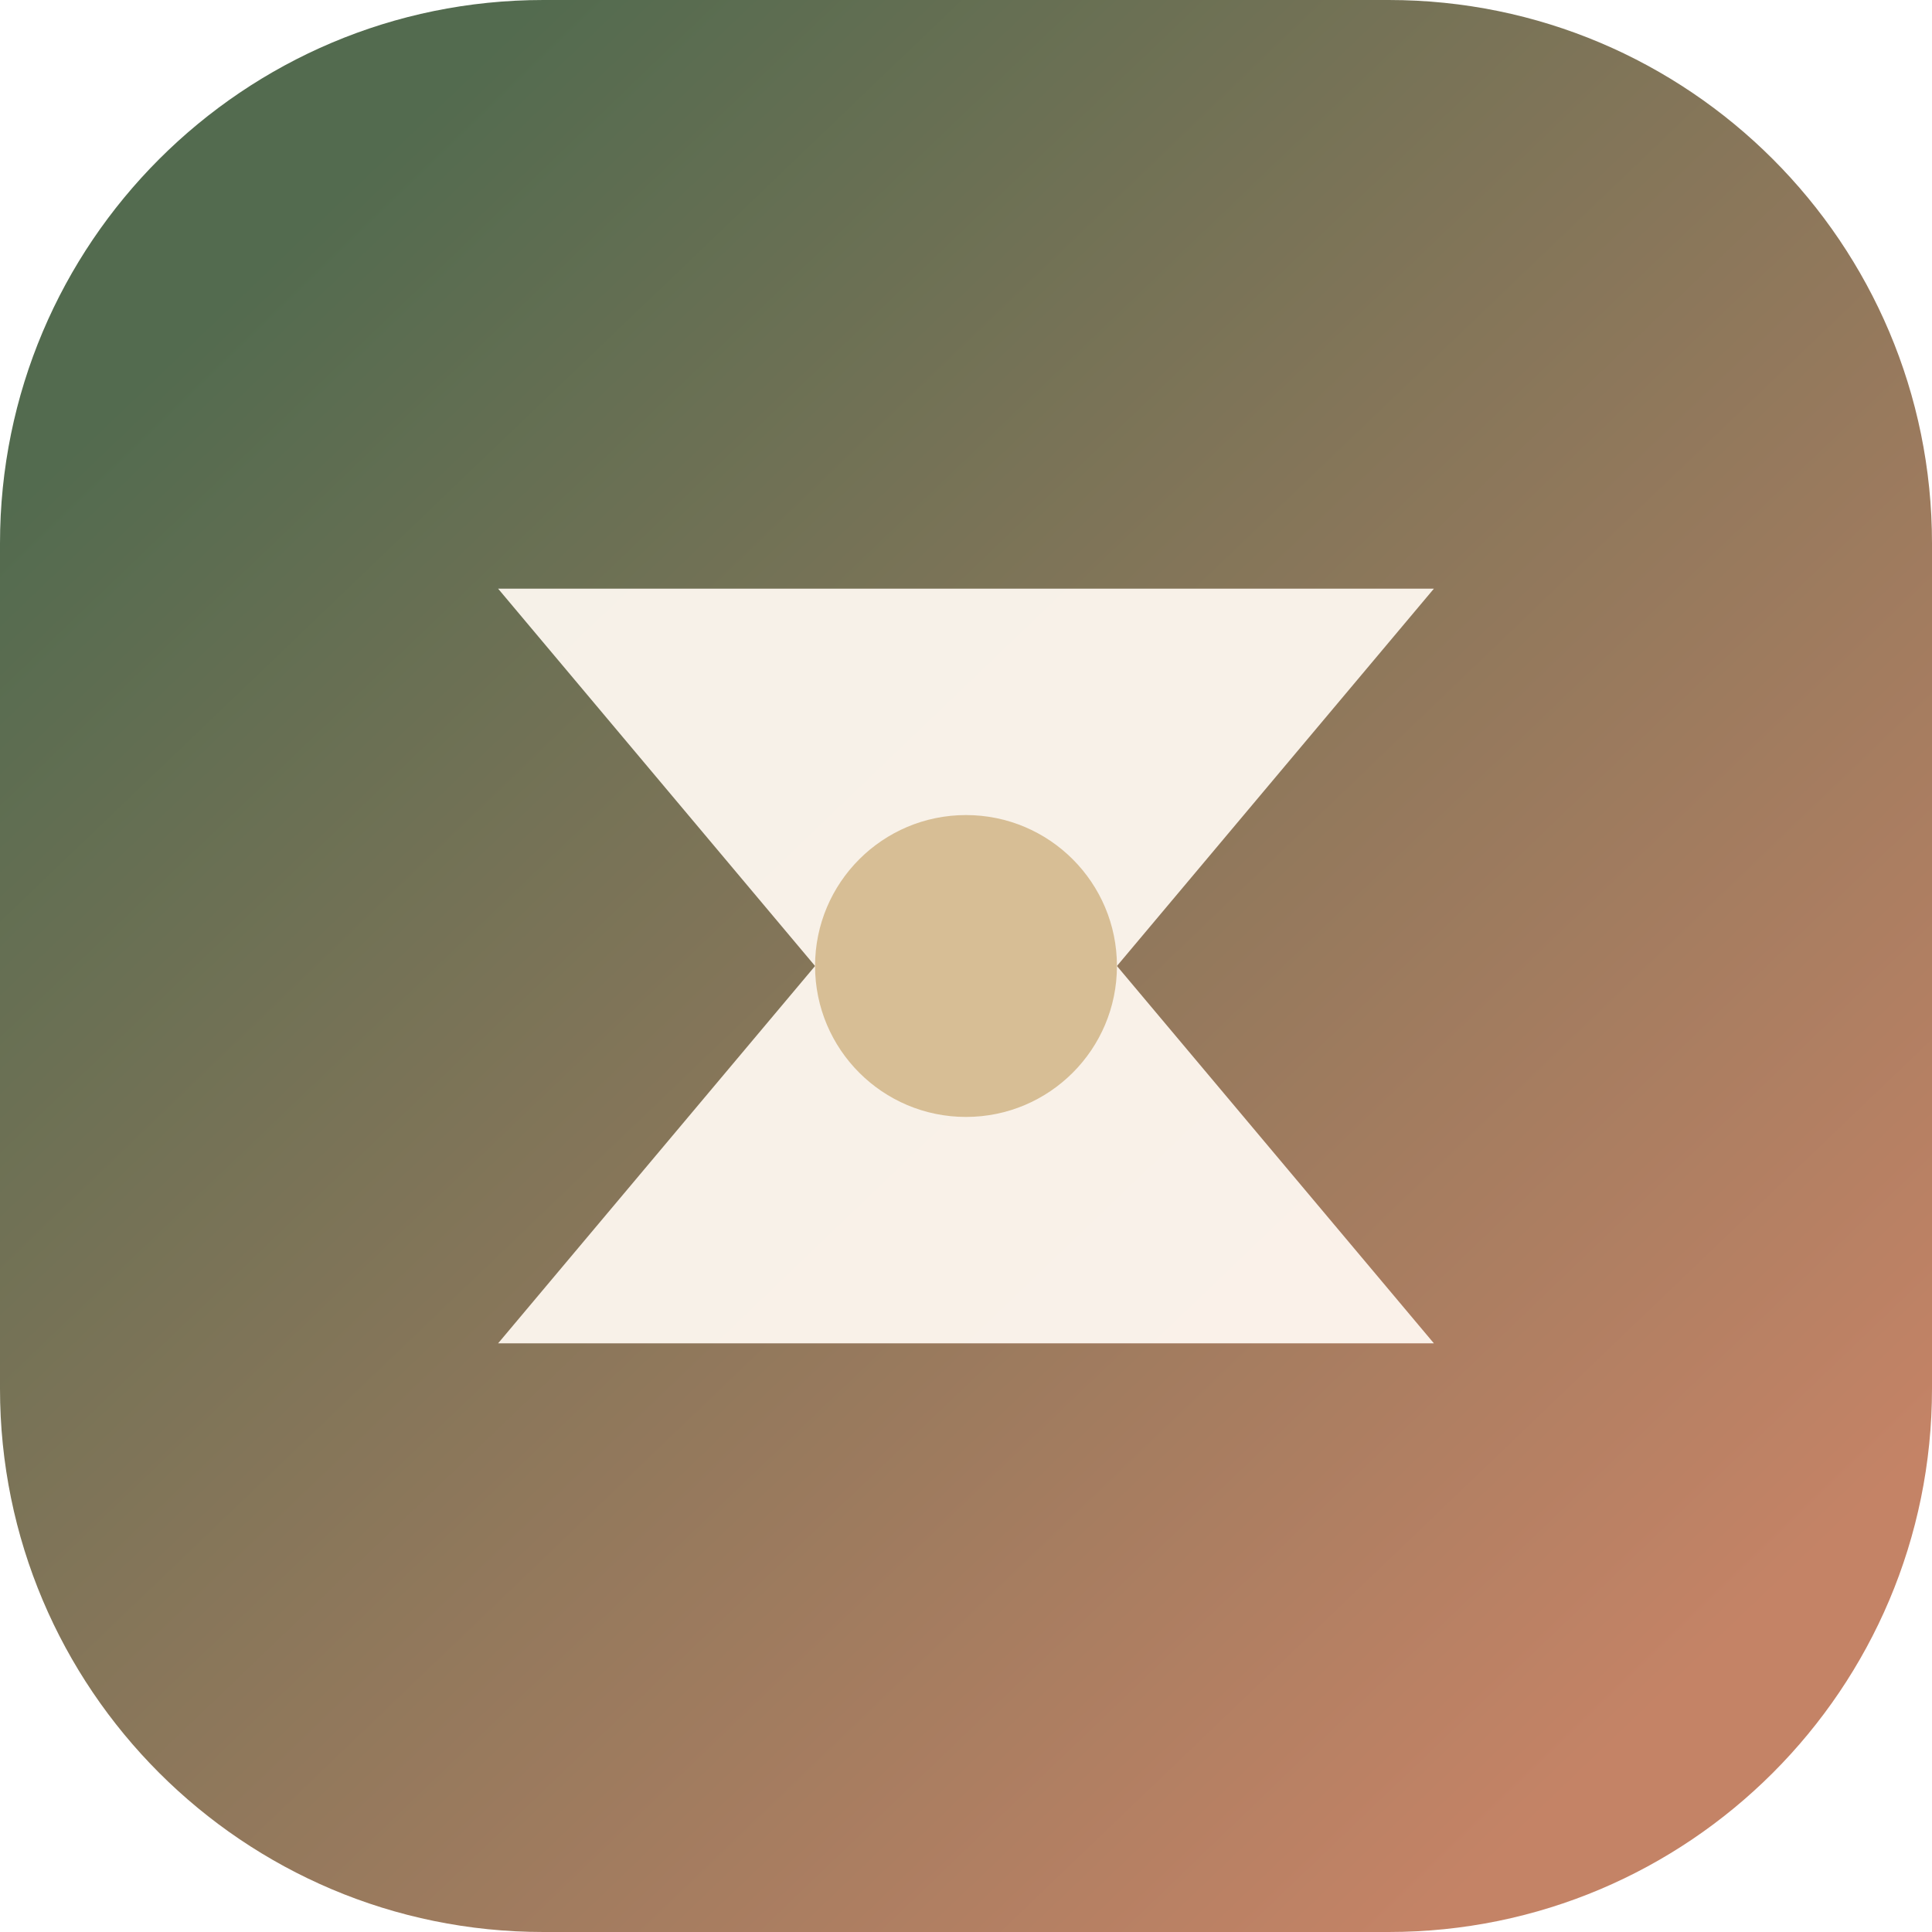
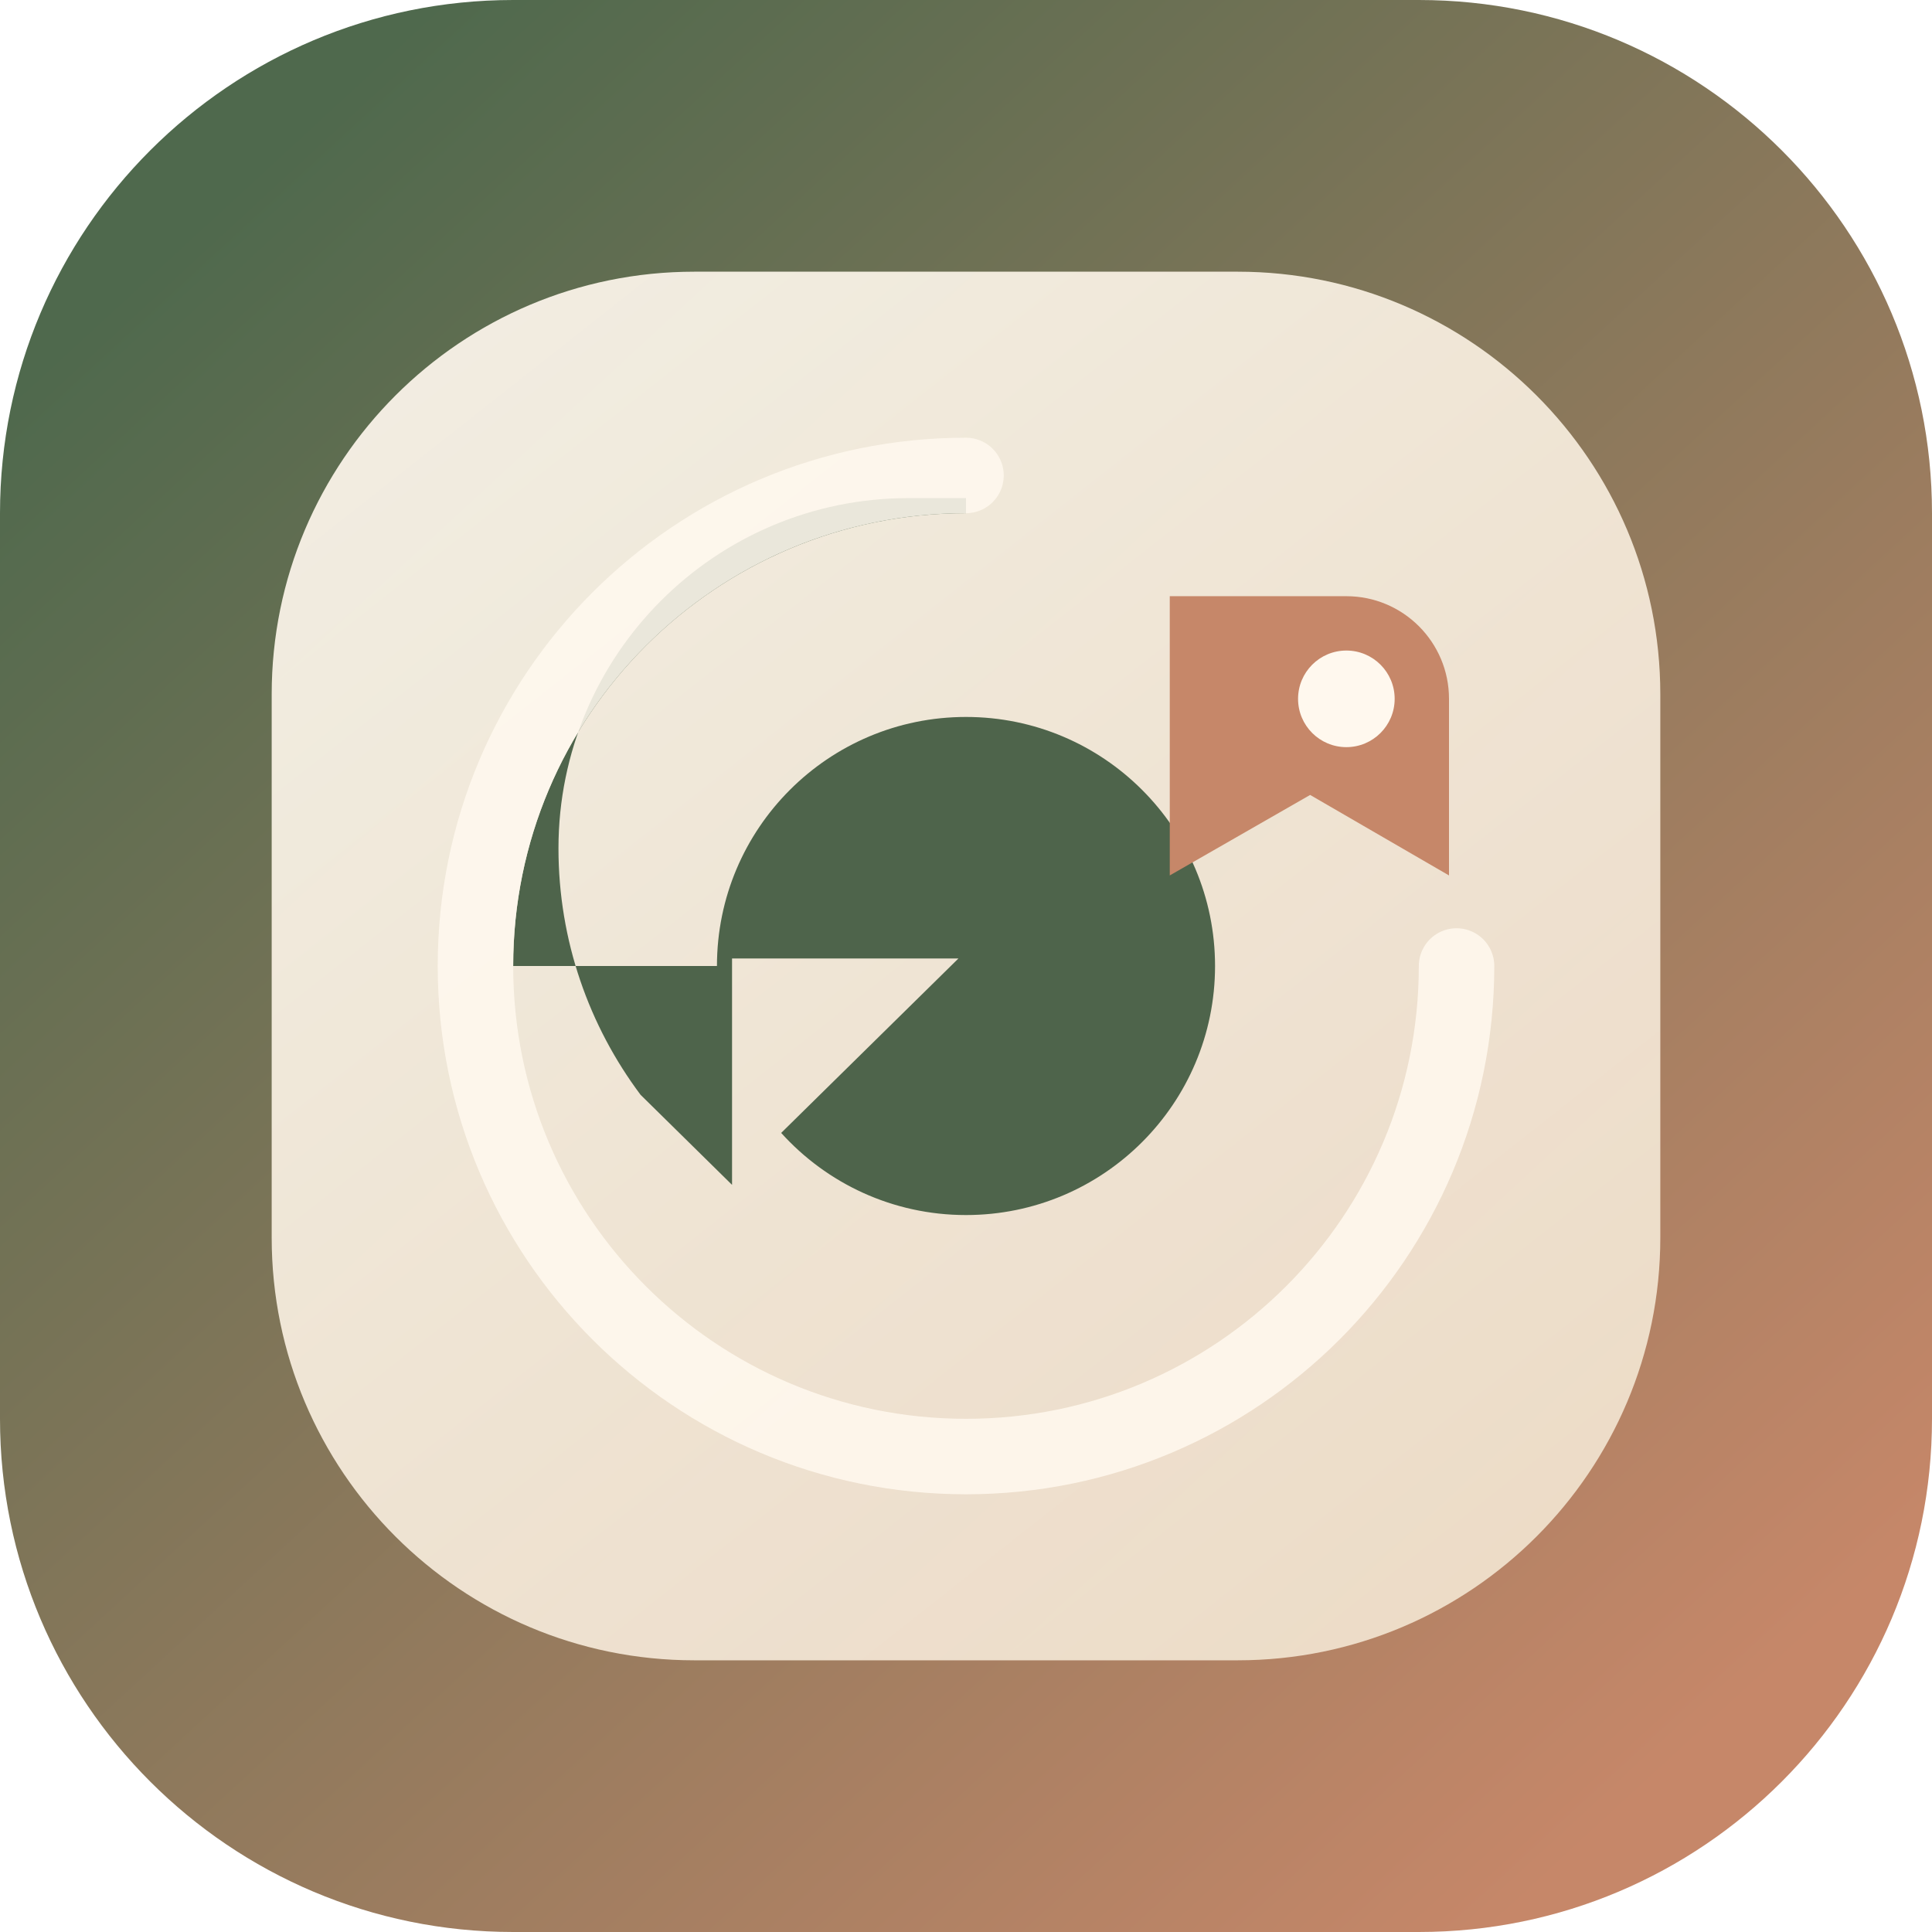
<svg xmlns="http://www.w3.org/2000/svg" width="128" height="128" viewBox="0 0 128 128" fill="none">
-   <rect width="128" height="128" rx="36" fill="url(#paint0_linear_1_2)" />
-   <path d="M33 39H95L74 64L95 89H33L54 64L33 39Z" fill="#FFF9F1" fill-opacity="0.94" />
-   <circle cx="64" cy="64" r="10" fill="#D7BE95" />
+   <rect width="128" height="128" rx="34" fill="url(#bg)" />
+   <rect x="18" y="18" width="92" height="92" rx="28" fill="url(#panel)" fill-opacity="0.94" />
+   <path d="M64 34C47.431 34 34 47.431 34 64H47.5C47.5 54.887 54.887 47.5 64 47.5C73.113 47.5 80.5 54.887 80.5 64C80.5 73.113 73.113 80.5 64 80.5C59.142 80.5 54.775 78.401 51.755 75.059L63.5 63.5H48.5V78.5L42.438 72.533C39.031 67.98 37 62.327 37 56.2C37 43.387 47.387 33 60.2 33H64V34Z" fill="#4E644B" />
+   <path d="M77.5 39.5H89.2C92.956 39.5 96 42.544 96 46.3V58L86.8 52.667L77.5 58V39.5Z" fill="#C68769" />
+   <circle cx="89.2" cy="46.3" r="3.2" fill="#FFF8EE" />
+   <path d="M64 31.5C46.051 31.5 31.5 46.051 31.5 64C31.5 81.949 46.051 96.5 64 96.5C81.949 96.5 96.5 81.949 96.5 64" stroke="#FFF8EE" stroke-width="5" stroke-linecap="round" stroke-opacity="0.88" />
  <defs>
-     <linearGradient id="paint0_linear_1_2" x1="19" y1="16" x2="111" y2="112" gradientUnits="userSpaceOnUse">
-       <stop stop-color="#536B4F" />
-       <stop offset="1" stop-color="#C48366" />
+     <linearGradient id="bg" x1="16" y1="12" x2="112" y2="116" gradientUnits="userSpaceOnUse">
+       <stop stop-color="#4F694D" />
+       <stop offset="1" stop-color="#C68769" />
+     </linearGradient>
+     <linearGradient id="panel" x1="31" y1="22" x2="98" y2="107" gradientUnits="userSpaceOnUse">
+       <stop stop-color="#FBF5EA" />
+       <stop offset="1" stop-color="#F0E1CD" />
    </linearGradient>
  </defs>
</svg>
